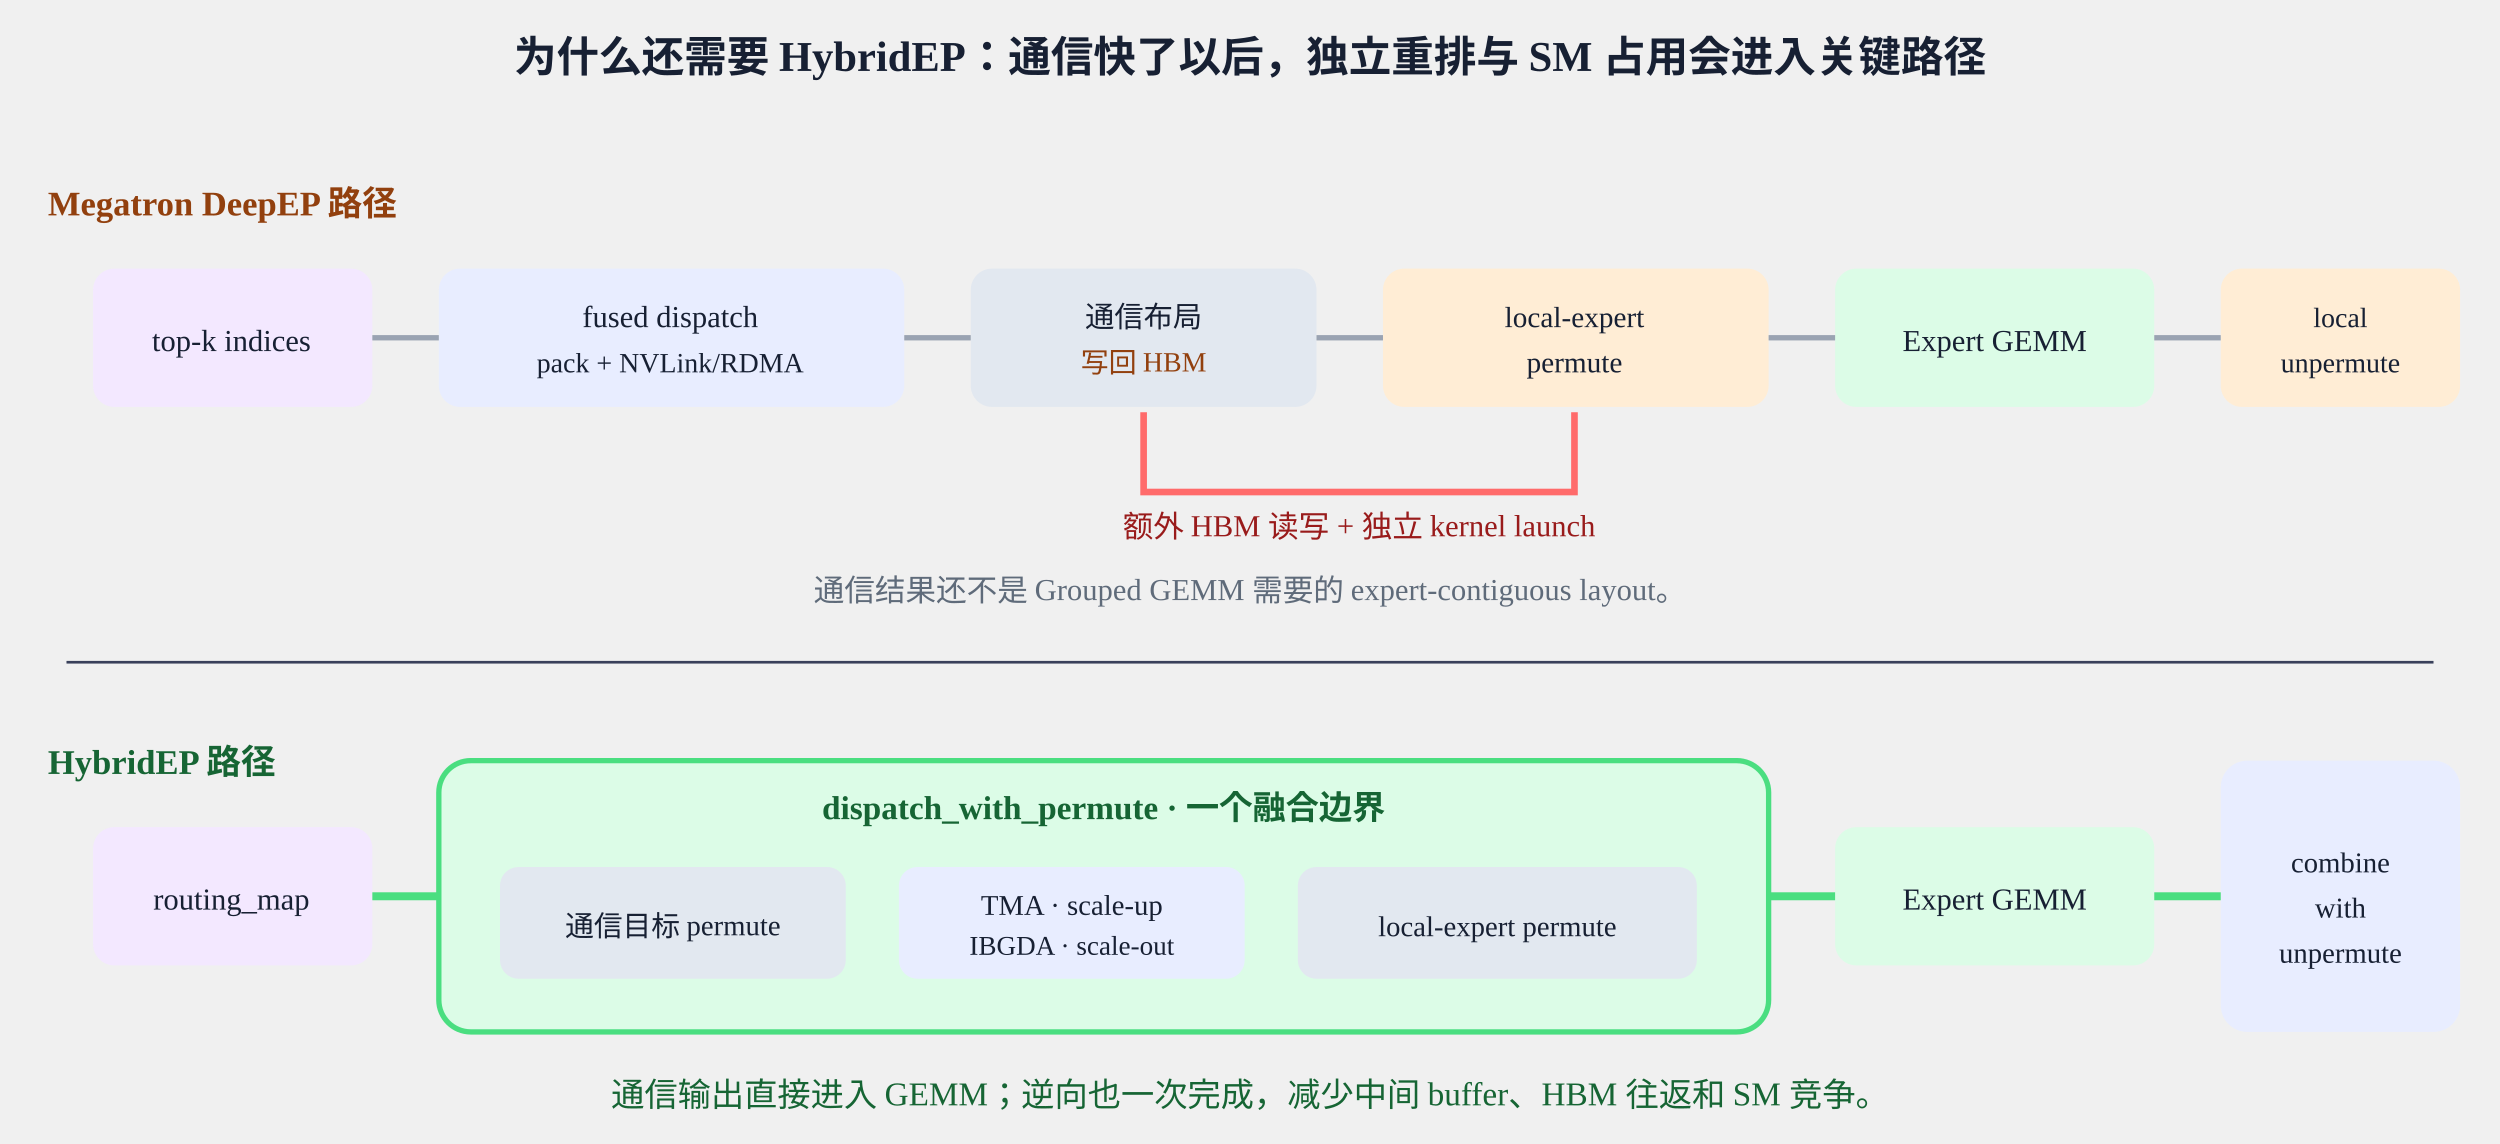
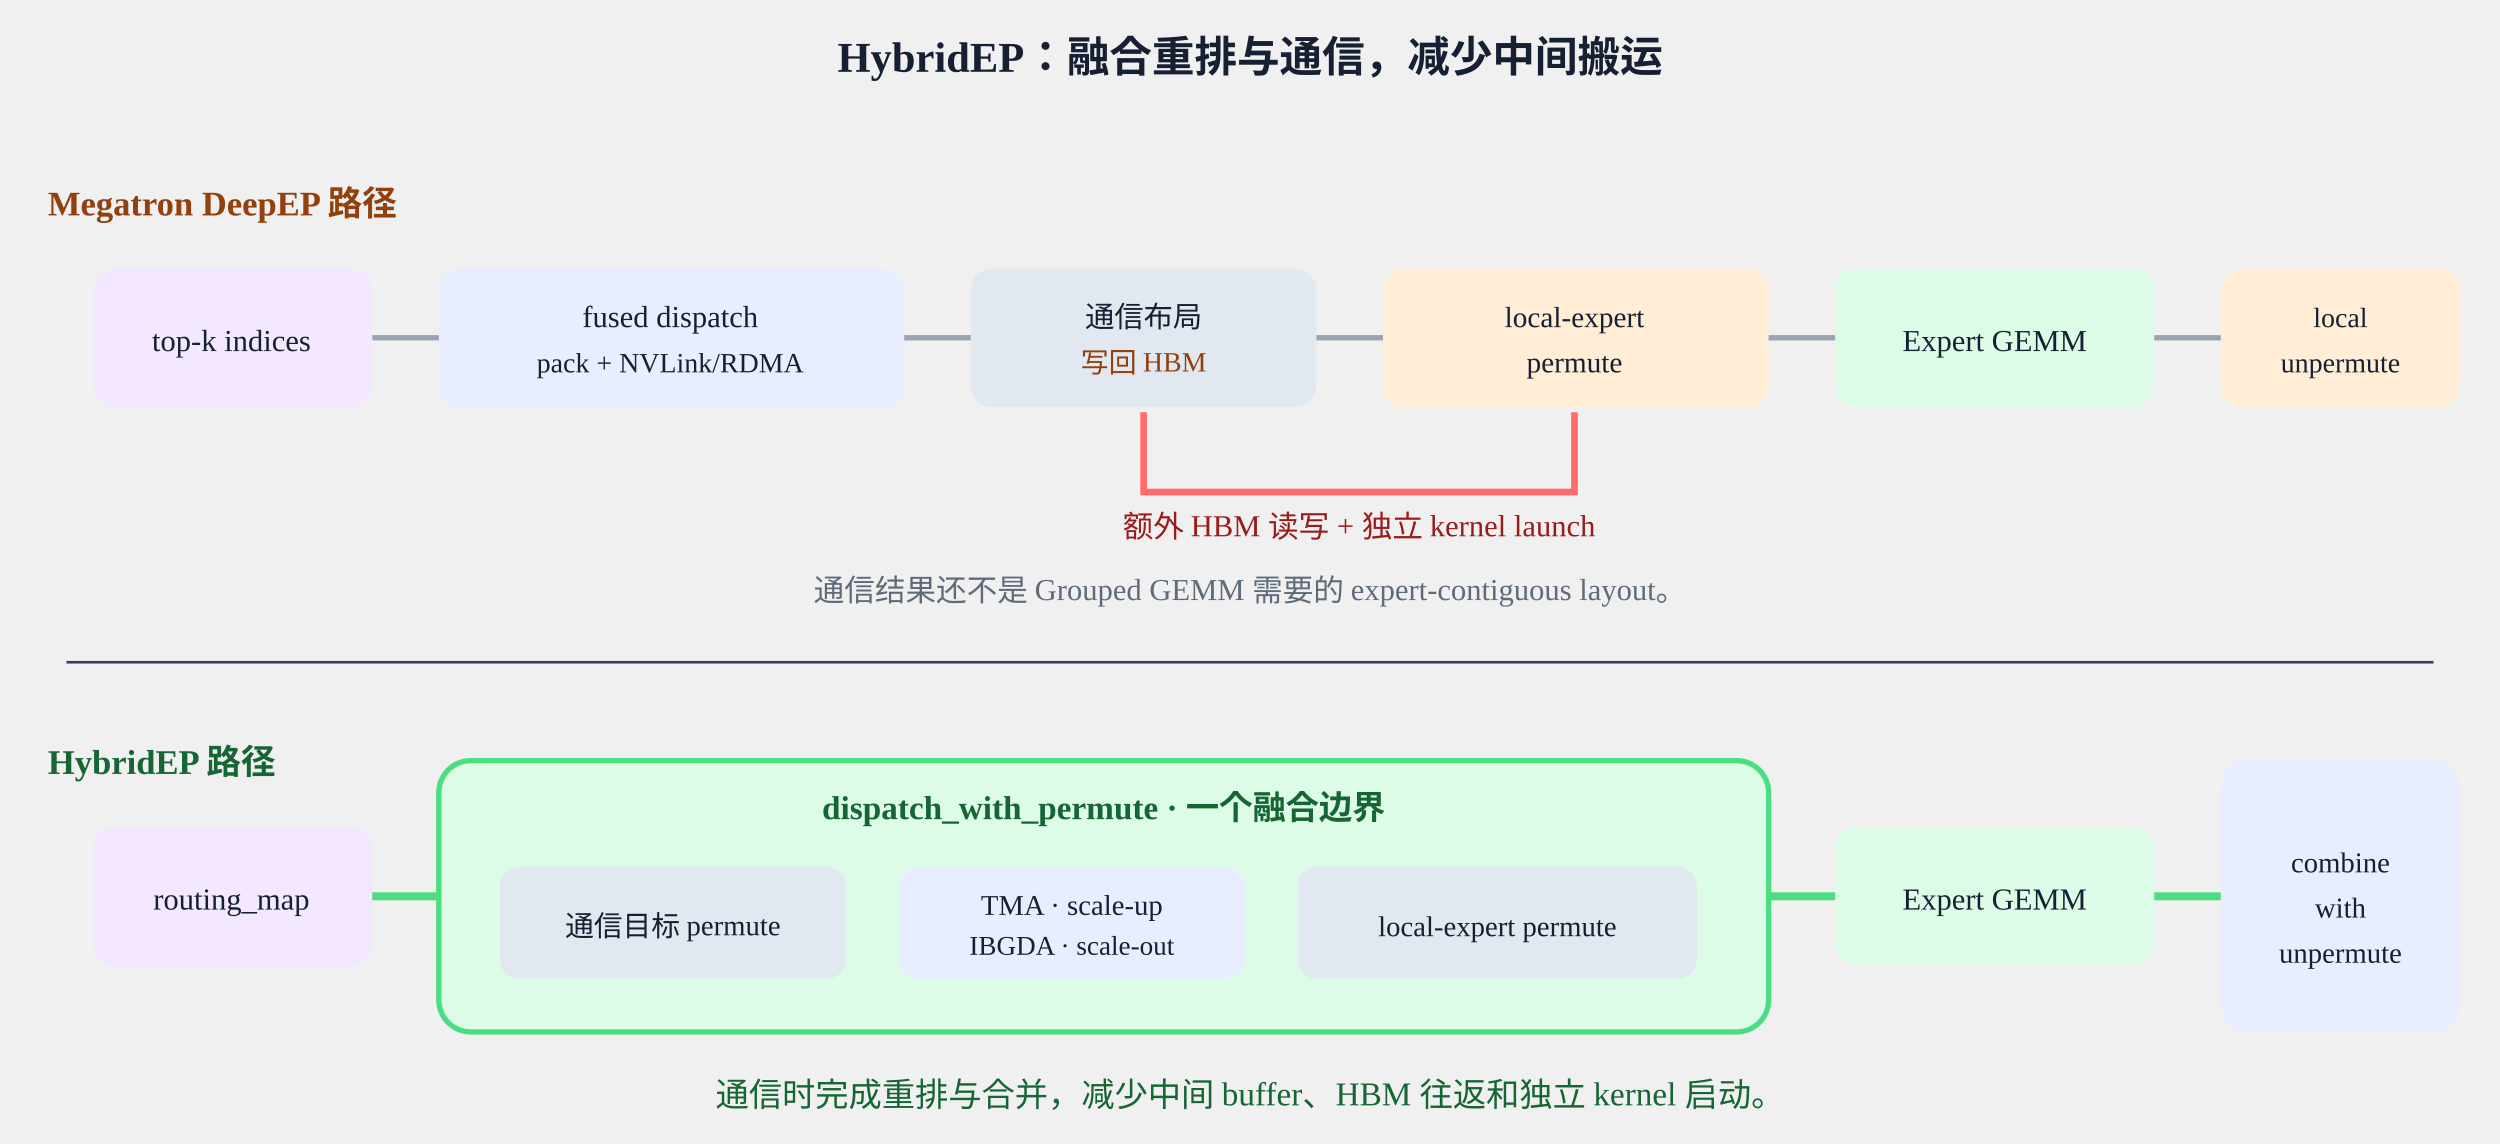
<svg xmlns="http://www.w3.org/2000/svg" viewBox="0 0 940 430" role="img" aria-label="HybridEP 扩大融合边界并减少 HBM 中间落地">
  <style>
  /* The book treats diagrams as daylight-mode figures in every site theme. */
  [fill="#fff"],[fill="#ffffff"],[fill="#eaeefb"],[fill="#d7dbe4"],[fill="#eaf0ff"],[fill="#e6ebff"]{fill:#172033}
  [fill="#9aa3b2"],[fill="#94a3b8"],[fill="#7c8499"]{fill:#5f6b7a}
  [fill="#cdd5ff"],[fill="#aab6ff"],[fill="#c7cff5"],[fill="#dbe4ff"],[fill="#8b95c9"]{fill:#334a8a}
  [fill="#bbf7d0"],[fill="#86efac"],[fill="#daffe9"],[fill="#eafff2"],[fill="#eafff2"],[fill="#d8ffe6"]{fill:#166534}
  [fill="#fde68a"],[fill="#fbbf24"],[fill="#fcd34d"],[fill="#ffd9a8"],[fill="#ffcfaa"],[fill="#ffcf8a"]{fill:#92400e}
  [fill="#fca5a5"],[fill="#ffb0b0"]{fill:#991b1b}
  [fill="#c4b5fd"],[fill="#d8b4fe"]{fill:#6b21a8}
  [fill="#ffb380"],[fill="#ffd0ad"],[fill="#ffddc2"],[fill="#ff9c63"]{fill:#9a3412}
  rect[fill="#161922"],rect[fill="#1c2030"],rect[fill="#12151d"],rect[fill="#101320"],rect[fill="#141824"],rect[fill="#11151f"],rect[fill="#13161f"],rect[fill="#242938"],rect[fill="#20243a"],circle[fill="#161922"]{fill:#f8fafc}
  rect[fill="#293b91"],rect[fill="#3a56d4"],rect[fill="#17213b"],rect[fill="#26336b"],rect[fill="#18203a"],rect[fill="#1b2246"],rect[fill="#202a4c"],rect[fill="#1a2340"],rect[fill="#24377e"],rect[fill="#1b3650"]{fill:#e8edff}
  rect[fill="#12351f"],rect[fill="#1f7a4d"],rect[fill="#14251d"],rect[fill="#10251a"],rect[fill="#173d31"],rect[fill="#1e6443"],rect[fill="#20352f"]{fill:#dcfce7}
  rect[fill="#b9703f"],rect[fill="#251e18"],rect[fill="#402d21"],rect[fill="#8a5a2e"]{fill:#ffedd5}
  rect[fill="#6f57bd"],rect[fill="#211c28"],rect[fill="#2d2450"]{fill:#f3e8ff}
  rect[fill="#4b5563"],rect[fill="#42595a"]{fill:#e2e8f0}
  rect[fill="rgba(255,255,255,0.03)"],rect[fill="rgba(255,255,255,.025)"],rect[fill="rgba(255,255,255,0.02)"]{fill:rgba(15,23,42,.04)}
  stop[stop-color="#293b91"]{stop-color:#e0e7ff}
  stop[stop-color="#1f6f66"]{stop-color:#d1fae5}
  [stroke="#2f3650"],[stroke="#2a2f3e"],[stroke="#333a52"]{stroke:#cbd5e1}
</style>
-   <text x="470" y="27" fill="#eaeefb" font-size="16" font-weight="700" text-anchor="middle">为什么还需要 HybridEP：通信快了以后，独立重排与 SM 占用会进入关键路径</text>
+   <text x="470" y="27" fill="#eaeefb" font-size="16" font-weight="700" text-anchor="middle">HybridEP：融合重排与通信，减少中间搬运</text>
  <text x="18" y="81" fill="#ffcf8a" font-size="13" font-weight="700">Megatron DeepEP 路径</text>
  <rect x="35" y="101" width="105" height="52" rx="8" fill="#6f57bd" />
  <text x="87" y="132" fill="#fff" font-size="11.5" text-anchor="middle">top-k indices</text>
  <rect x="165" y="101" width="175" height="52" rx="8" fill="#293b91" />
  <text x="252" y="123" fill="#fff" font-size="11.5" text-anchor="middle">fused dispatch</text>
  <text x="252" y="140" fill="#fff" font-size="10.5" text-anchor="middle">pack + NVLink/RDMA</text>
  <rect x="365" y="101" width="130" height="52" rx="8" fill="#4b5563" />
  <text x="430" y="123" fill="#fff" font-size="11" text-anchor="middle">通信布局</text>
  <text x="430" y="140" fill="#fbbf24" font-size="10.5" text-anchor="middle">写回 HBM</text>
  <rect x="520" y="101" width="145" height="52" rx="8" fill="#b9703f" />
  <text x="592" y="123" fill="#fff" font-size="11" text-anchor="middle">local-expert</text>
  <text x="592" y="140" fill="#fff" font-size="11" text-anchor="middle">permute</text>
  <rect x="690" y="101" width="120" height="52" rx="8" fill="#1f7a4d" />
  <text x="750" y="132" fill="#fff" font-size="11.5" text-anchor="middle">Expert GEMM</text>
  <rect x="835" y="101" width="90" height="52" rx="8" fill="#b9703f" />
  <text x="880" y="123" fill="#fff" font-size="10.5" text-anchor="middle">local</text>
  <text x="880" y="140" fill="#fff" font-size="10.5" text-anchor="middle">unpermute</text>
  <path d="M140 127H165M340 127H365M495 127H520M665 127H690M810 127H835" stroke="#9aa3b2" stroke-width="2" />
  <path d="M430 155V185H592V155" fill="none" stroke="#ff6b6b" stroke-width="2.5" />
  <text x="511" y="202" fill="#ffb0b0" font-size="11.5" text-anchor="middle">额外 HBM 读写 + 独立 kernel launch</text>
  <text x="470" y="226" fill="#9aa3b2" font-size="11.5" text-anchor="middle">通信结果还不是 Grouped GEMM 需要的 expert-contiguous layout。</text>
  <line x1="25" y1="249" x2="915" y2="249" stroke="#39405a" stroke-width="1" />
  <text x="18" y="291" fill="#86efac" font-size="13" font-weight="700">HybridEP 路径</text>
  <rect x="35" y="311" width="105" height="52" rx="8" fill="#6f57bd" />
  <text x="87" y="342" fill="#fff" font-size="11.5" text-anchor="middle">routing_map</text>
  <rect x="165" y="286" width="500" height="102" rx="12" fill="#20352f" stroke="#4ade80" stroke-width="2" />
  <text x="415" y="308" fill="#86efac" font-size="12.5" font-weight="700" text-anchor="middle">dispatch_with_permute · 一个融合边界</text>
  <rect x="188" y="326" width="130" height="42" rx="7" fill="#42595a" />
  <text x="253" y="352" fill="#fff" font-size="10.8" text-anchor="middle">通信目标 permute</text>
  <rect x="338" y="326" width="130" height="42" rx="7" fill="#293b91" />
  <text x="403" y="344" fill="#fff" font-size="10.8" text-anchor="middle">TMA · scale-up</text>
  <text x="403" y="359" fill="#fff" font-size="10.2" text-anchor="middle">IBGDA · scale-out</text>
  <rect x="488" y="326" width="150" height="42" rx="7" fill="#42595a" />
  <text x="563" y="352" fill="#fff" font-size="10.8" text-anchor="middle">local-expert permute</text>
  <rect x="690" y="311" width="120" height="52" rx="8" fill="#1f7a4d" />
  <text x="750" y="342" fill="#fff" font-size="11.5" text-anchor="middle">Expert GEMM</text>
  <rect x="835" y="286" width="90" height="102" rx="10" fill="#293b91" />
  <text x="880" y="328" fill="#fff" font-size="10.8" text-anchor="middle">combine</text>
  <text x="880" y="345" fill="#fff" font-size="10.8" text-anchor="middle">with</text>
  <text x="880" y="362" fill="#fff" font-size="10.8" text-anchor="middle">unpermute</text>
  <path d="M140 337H165M665 337H690M810 337H835" stroke="#4ade80" stroke-width="3" />
-   <text x="470" y="416" fill="#86efac" font-size="12.5" text-anchor="middle">通信输出直接进入 GEMM；逆向也一次完成，减少中间 buffer、HBM 往返和 SM 竞争。</text>
+   <text x="470" y="416" fill="#86efac" font-size="12.5" text-anchor="middle">通信时完成重排与合并，减少中间 buffer、HBM 往返和独立 kernel 启动。</text>
</svg>
